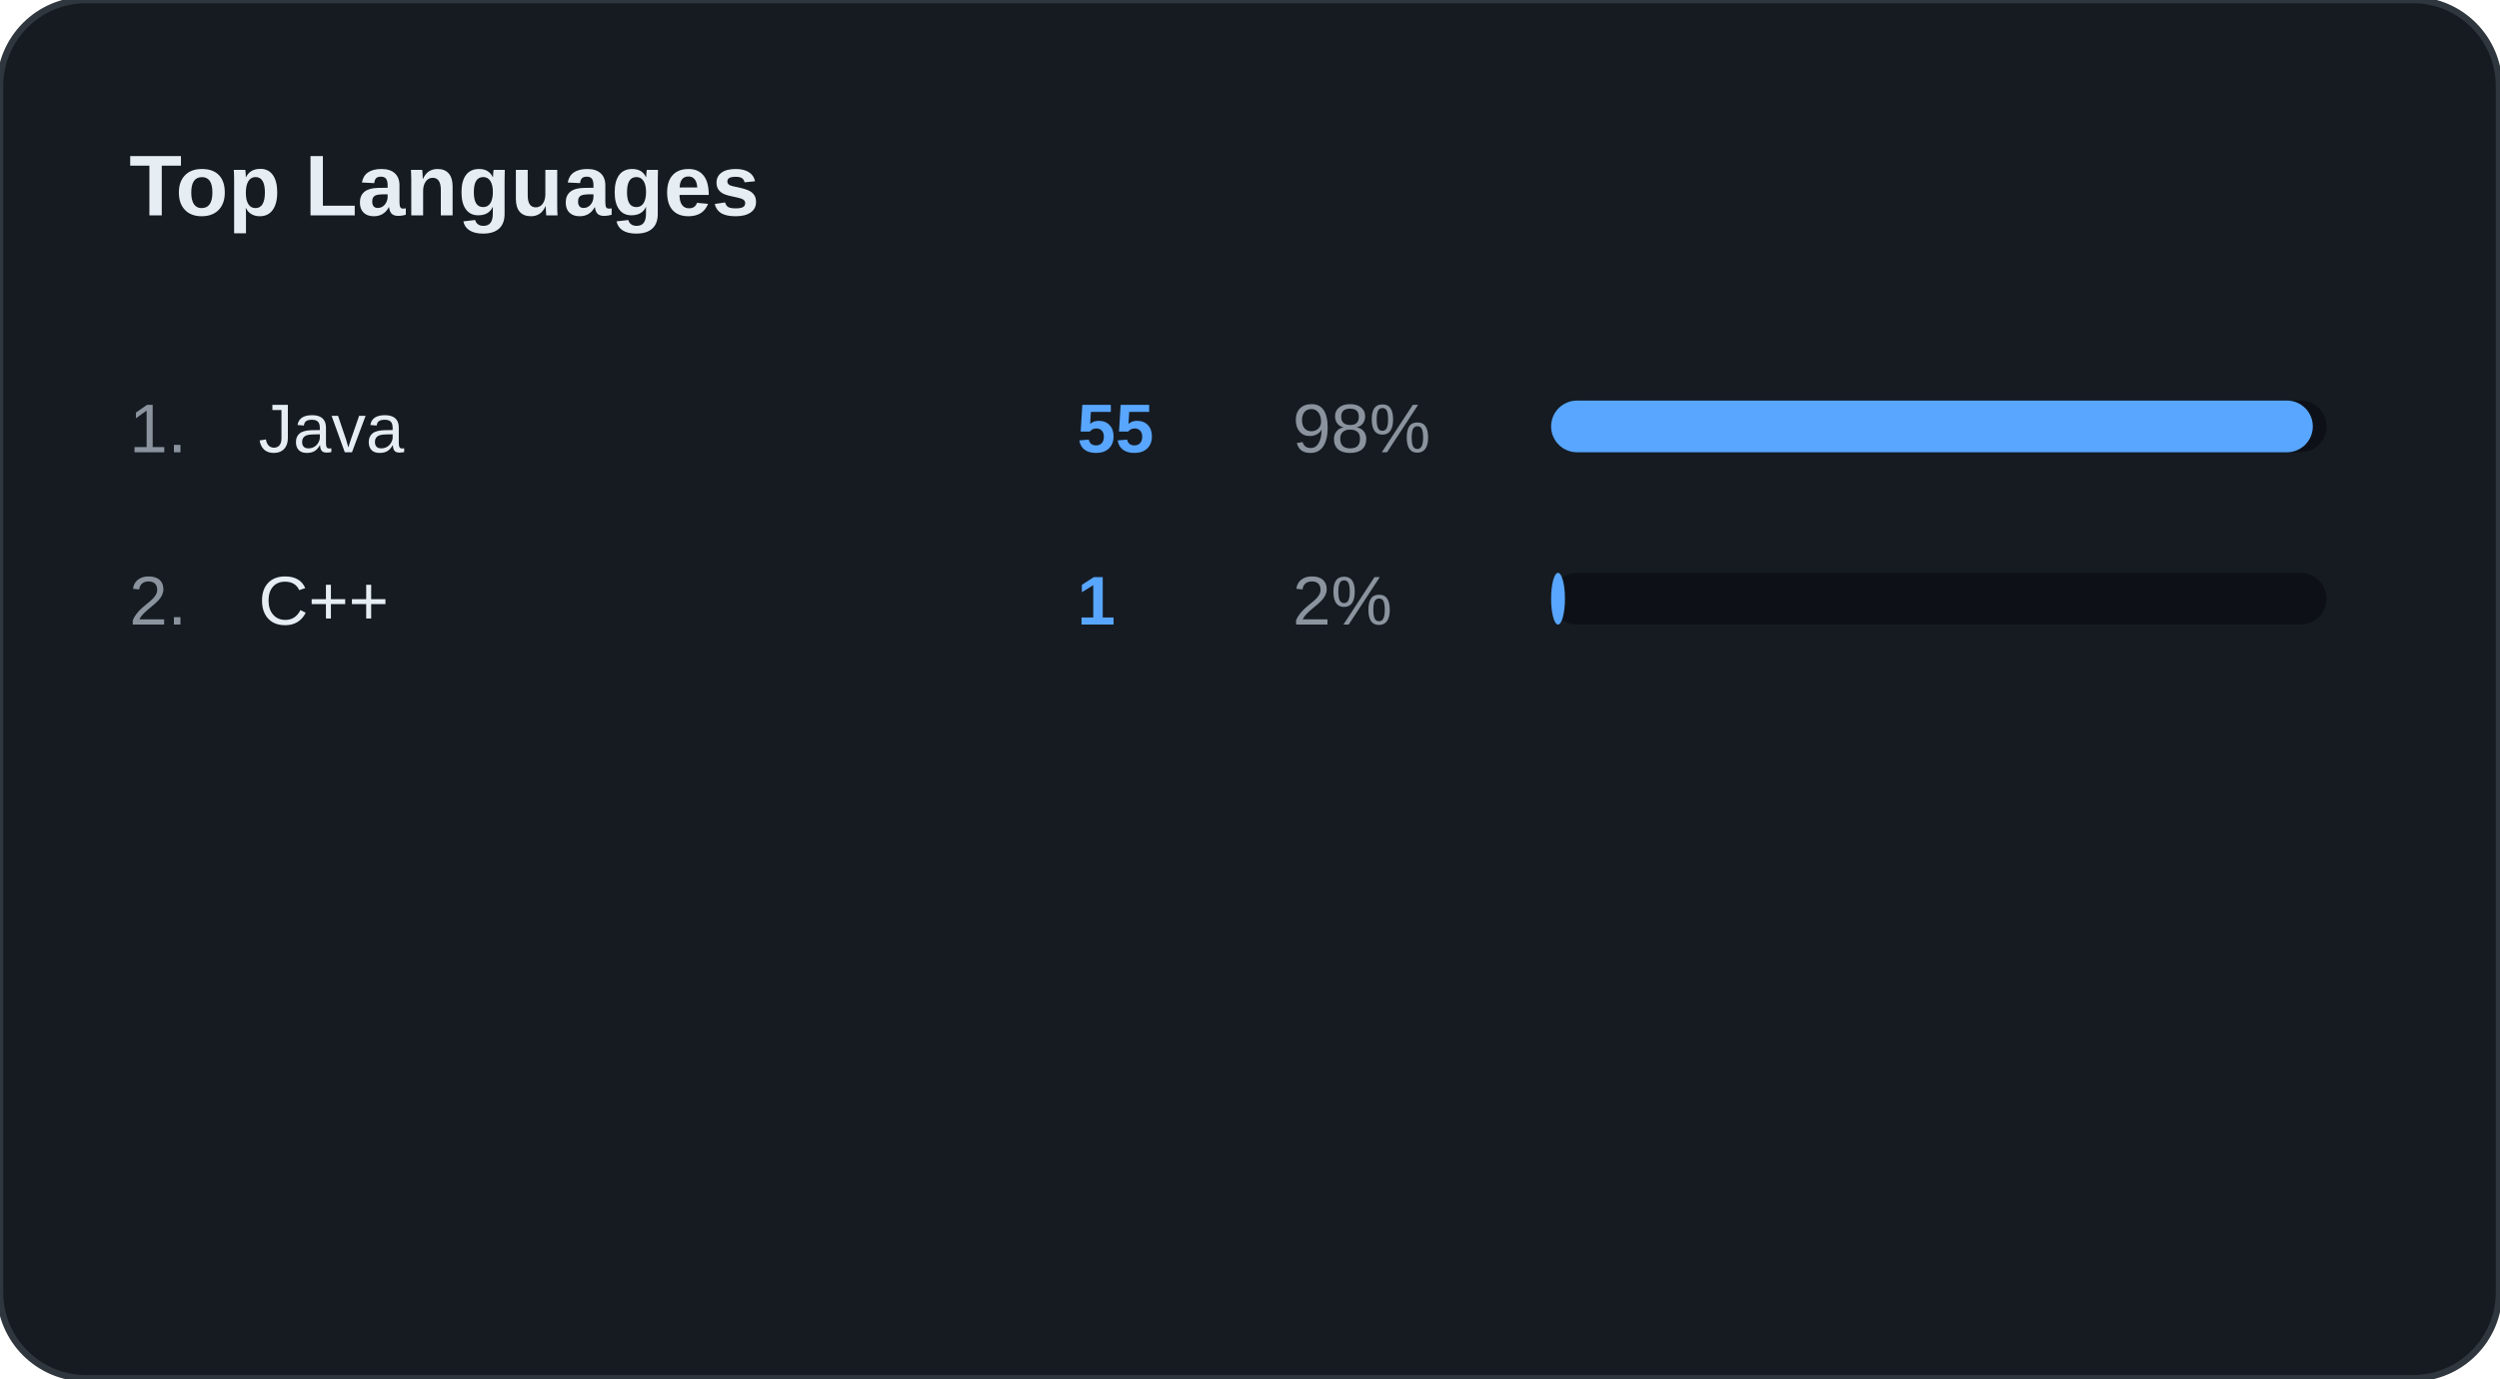
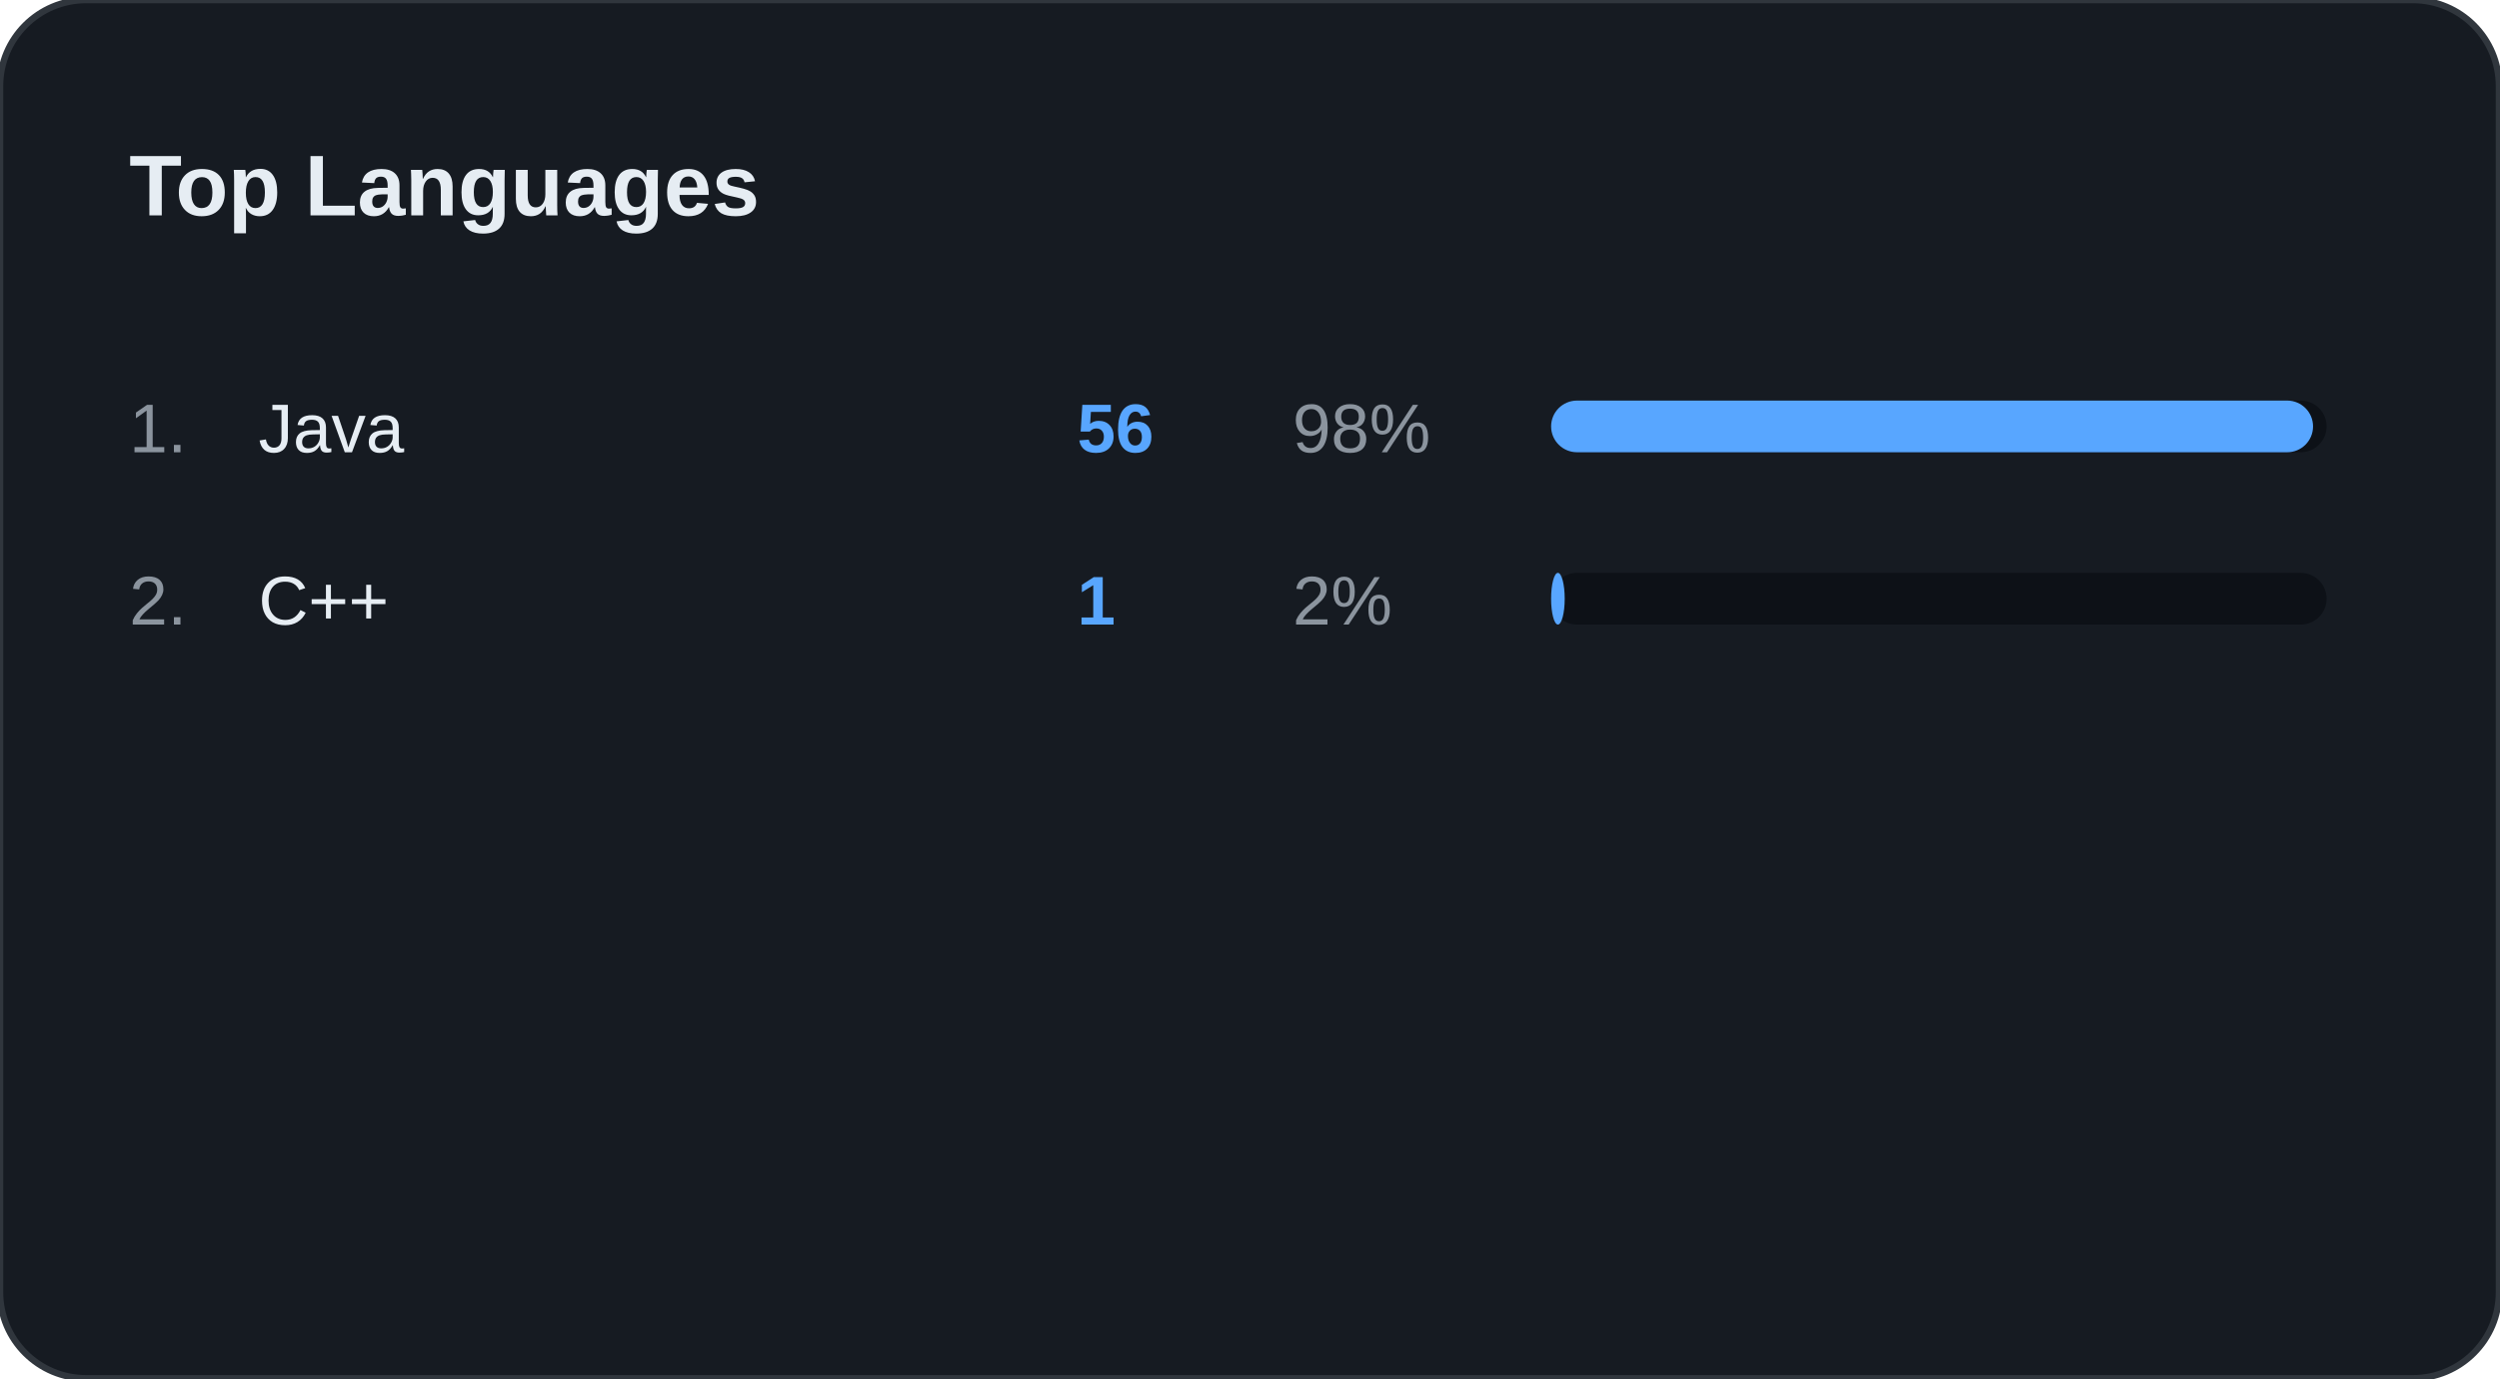
<svg xmlns="http://www.w3.org/2000/svg" width="100%" viewBox="0 0 580 320" preserveAspectRatio="xMidYMid meet">
  <rect width="580" height="320" rx="20" fill="#161B22" stroke="#30363D" stroke-width="1.5" />
  <text x="30" y="50" font-family="Segoe UI, Arial, sans-serif" font-size="20" font-weight="bold" fill="#E6EDF3">Top Languages</text>
  <text x="30" y="105" font-family="Segoe UI, Arial, sans-serif" font-size="16" fill="#8B949E">1.</text>
  <text x="60" y="105" font-family="Segoe UI, Arial, sans-serif" font-size="16" fill="#E6EDF3">Java</text>
-   <text x="250" y="105" font-family="Segoe UI, Arial, sans-serif" font-size="16" font-weight="bold" fill="#58A6FF">55</text>
+   <text x="250" y="105" font-family="Segoe UI, Arial, sans-serif" font-size="16" font-weight="bold" fill="#58A6FF">56</text>
  <text x="300" y="105" font-family="Segoe UI, Arial, sans-serif" font-size="16" fill="#8B949E">98%</text>
  <rect x="360" y="93" width="180" height="12" rx="6" fill="#0D1117" />
-   <rect x="360" y="93" width="176.786" height="12" rx="6" fill="#58A6FF" />
+   <rect x="360" y="93" width="176.842" height="12" rx="6" fill="#58A6FF" />
  <text x="30" y="145" font-family="Segoe UI, Arial, sans-serif" font-size="16" fill="#8B949E">2.</text>
  <text x="60" y="145" font-family="Segoe UI, Arial, sans-serif" font-size="16" fill="#E6EDF3">C++</text>
  <text x="250" y="145" font-family="Segoe UI, Arial, sans-serif" font-size="16" font-weight="bold" fill="#58A6FF">1</text>
  <text x="300" y="145" font-family="Segoe UI, Arial, sans-serif" font-size="16" fill="#8B949E">2%</text>
  <rect x="360" y="133" width="180" height="12" rx="6" fill="#0D1117" />
-   <rect x="360" y="133" width="3.214" height="12" rx="6" fill="#58A6FF" />
+   <rect x="360" y="133" width="3.158" height="12" rx="6" fill="#58A6FF" />
</svg>
